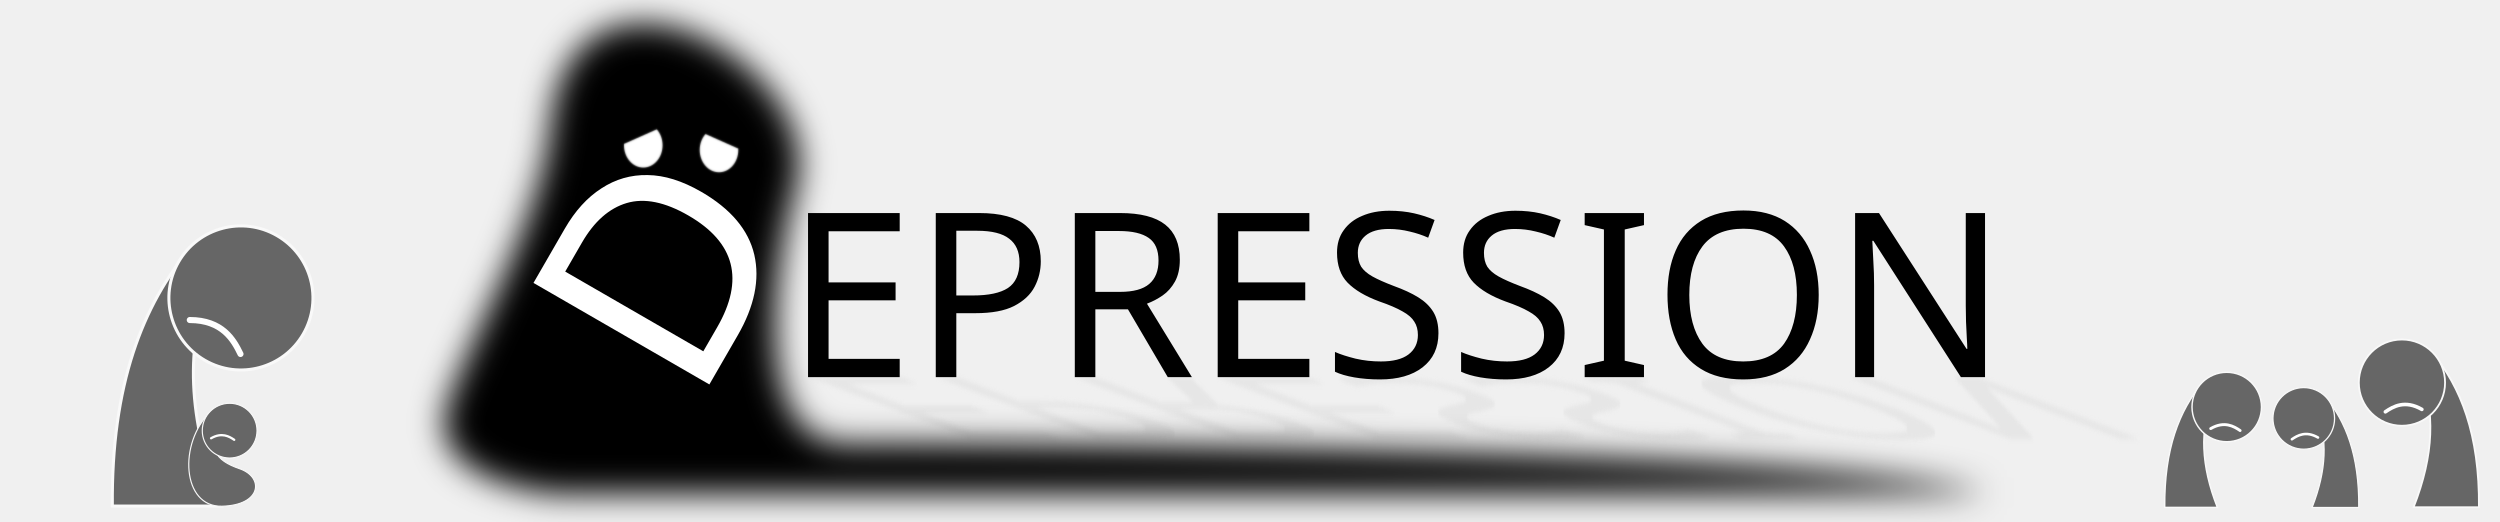
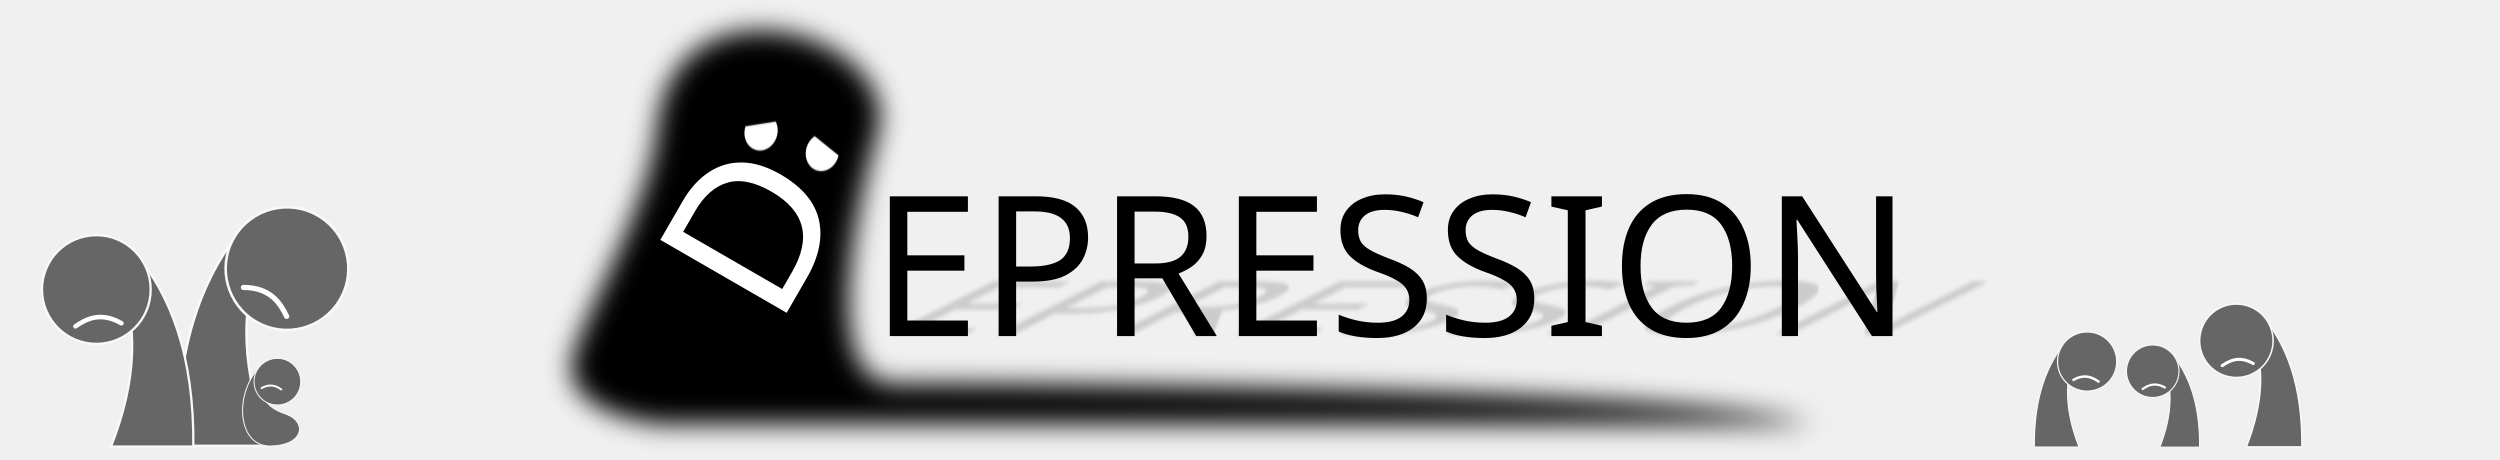
- <svg xmlns="http://www.w3.org/2000/svg" width="575" height="120" viewBox="0 0 152.135 31.75" version="1.1" id="svg8">
+ <svg xmlns="http://www.w3.org/2000/svg" xmlns:xlink="http://www.w3.org/1999/xlink" width="675" height="124" viewBox="0 0 178.594 32.808" version="1.1" id="svg8">
  <defs id="defs2">
+     <linearGradient id="linearGradient915">
+       <stop style="stop-color:#5ecccc;stop-opacity:1" offset="0" id="stop911" />
+       <stop style="stop-color:#cccccc;stop-opacity:0;" offset="1" id="stop913" />
+     </linearGradient>
    <filter style="color-interpolation-filters:sRGB" id="filter970" x="-0.083" width="1.167" y="-0.085" height="1.169">
      <feGaussianBlur stdDeviation="0.881" id="feGaussianBlur972" />
-     </filter>
-     <filter style="color-interpolation-filters:sRGB" id="filter998" x="-0.073" width="1.147" y="-0.074" height="1.148">
-       <feGaussianBlur stdDeviation="0.065" id="feGaussianBlur1000" />
    </filter>
    <filter style="color-interpolation-filters:sRGB" id="filter1002" x="-0.073" width="1.147" y="-0.074" height="1.148">
      <feGaussianBlur stdDeviation="0.247" id="feGaussianBlur1004" />
    </filter>
    <filter style="color-interpolation-filters:sRGB" id="filter904" x="-0.001" width="1.003" y="-0.081" height="1.161">
      <feGaussianBlur stdDeviation="0.231" id="feGaussianBlur906" />
    </filter>
+     <linearGradient xlink:href="#linearGradient915" id="linearGradient917" x1="159.961" y1="259.582" x2="159.961" y2="280.028" gradientUnits="userSpaceOnUse" gradientTransform="matrix(4.186447,0,0,6.496835,20.5688,-1703.885)" />
  </defs>
-   <g id="layer1" transform="translate(0,-265.25)">
-     <text id="text898" y="603.922" x="1335.022" style="font-style:normal;font-variant:normal;font-weight:normal;font-stretch:normal;font-size:8.255px;line-height:1.25;font-family:'Egyptian Slate Std';-inkscape-font-specification:'Egyptian Slate Std, Normal';font-variant-ligatures:normal;font-variant-caps:normal;font-variant-numeric:normal;font-feature-settings:normal;text-align:start;letter-spacing:0px;word-spacing:0px;writing-mode:lr-tb;text-anchor:start;fill:#e6e6e6;fill-opacity:1;stroke:none;stroke-width:1.032;filter:url(#filter904);" xml:space="preserve" transform="matrix(1.681856,0,-1.671045,-0.641543,-1188.25,675.626)">
-       <tspan style="font-style:normal;font-variant:normal;font-weight:normal;font-stretch:normal;font-size:8.255px;font-family:'Egyptian Slate Std';-inkscape-font-specification:'Egyptian Slate Std, Normal';font-variant-ligatures:normal;font-variant-caps:normal;font-variant-numeric:normal;font-feature-settings:normal;text-align:start;writing-mode:lr-tb;text-anchor:start;fill:#e6e6e6;stroke-width:1.032;" y="603.922" x="1335.022" id="tspan896">EPRESSION</tspan>
+   <g id="layer1" transform="translate(0,-264.1917)">
+     <text id="text898" y="603.922" x="1335.022" style="font-style:normal;font-variant:normal;font-weight:normal;font-stretch:normal;font-size:8.255px;line-height:1.25;font-family:'Egyptian Slate Std';-inkscape-font-specification:'Egyptian Slate Std, Normal';font-variant-ligatures:normal;font-variant-caps:normal;font-variant-numeric:normal;font-feature-settings:normal;text-align:start;letter-spacing:0px;word-spacing:0px;writing-mode:lr-tb;text-anchor:start;fill:#cccccc;fill-opacity:1;stroke:none;stroke-width:1.032;filter:url(#filter904)" xml:space="preserve" transform="matrix(1.681856,0,-1.267915,0.641543,-1417.454,-99.36927)">
+       <tspan style="font-style:normal;font-variant:normal;font-weight:normal;font-stretch:normal;font-size:8.255px;font-family:'Egyptian Slate Std';-inkscape-font-specification:'Egyptian Slate Std, Normal';font-variant-ligatures:normal;font-variant-caps:normal;font-variant-numeric:normal;font-feature-settings:normal;text-align:start;writing-mode:lr-tb;text-anchor:start;fill:#cccccc;stroke-width:1.032" y="603.922" x="1335.022" id="tspan896">EPRESSION</tspan>
    </text>
-     <path style="fill:#666666;stroke:#f9f9f9;stroke-width:0.185;stroke-linecap:butt;stroke-linejoin:miter;stroke-miterlimit:4;stroke-dasharray:none;stroke-opacity:1" d="m 12.879,282.3 c -1.636,3.883 -1.485,8.446 0.598,13.745 H 6.836 c -0.065,-7.393 1.843,-12.231 4.781,-15.738 z" id="path857-7" />
-     <circle transform="matrix(-0.8660254,-0.5,-0.5,0.8660254,0,0)" style="opacity:1;fill:#666666;fill-opacity:1;fill-rule:nonzero;stroke:#f9f9f9;stroke-width:0.185;stroke-linecap:round;stroke-linejoin:round;stroke-miterlimit:10;stroke-dasharray:none;stroke-dashoffset:0;stroke-opacity:1;paint-order:markers fill stroke" id="circle859-1" cx="-154.388" cy="238.085" r="4.383" />
-     <path style="fill:none;stroke:#ffffff;stroke-width:0.37;stroke-linecap:round;stroke-linejoin:round;stroke-miterlimit:4;stroke-dasharray:none;stroke-opacity:1" d="m 14.635,286.792 c -0.422,-0.876 -1.105,-2.062 -3.086,-2.067" id="path861-7" />
-     <path id="path838-2-5" d="m 147.235,287.887 c 0.979,2.325 0.889,5.057 -0.358,8.231 h 3.976 c 0.039,-4.427 -1.104,-7.324 -2.863,-9.424 z" style="fill:#666666;stroke:#f9f9f9;stroke-width:0.111;stroke-linecap:butt;stroke-linejoin:miter;stroke-miterlimit:4;stroke-dasharray:none;stroke-opacity:1" />
-     <circle r="2.624" cy="288.535" cx="146.168" id="path836-1-4" style="opacity:1;fill:#666666;fill-opacity:1;fill-rule:nonzero;stroke:#f9f9f9;stroke-width:0.111;stroke-linecap:round;stroke-linejoin:round;stroke-miterlimit:10;stroke-dasharray:none;stroke-dashoffset:0;stroke-opacity:1;paint-order:markers fill stroke" />
-     <path id="path840-6-6" d="m 145.16,290.311 c 0.481,-0.328 1.19,-0.738 2.219,-0.148" style="fill:none;stroke:#ffffff;stroke-width:0.221;stroke-linecap:round;stroke-linejoin:round;stroke-miterlimit:4;stroke-dasharray:none;stroke-opacity:1" />
-     <text xml:space="preserve" style="font-style:normal;font-variant:normal;font-weight:normal;font-stretch:normal;font-size:13.983px;line-height:1.25;font-family:'Egyptian Slate Std';-inkscape-font-specification:'Egyptian Slate Std, Normal';font-variant-ligatures:normal;font-variant-caps:normal;font-variant-numeric:normal;font-feature-settings:normal;text-align:start;letter-spacing:0px;word-spacing:0px;writing-mode:lr-tb;text-anchor:start;fill:#000000;fill-opacity:1;stroke:none;stroke-width:1.748" x="47.812" y="288.2" id="text825">
-       <tspan id="tspan823" x="47.812" y="288.2" style="font-style:normal;font-variant:normal;font-weight:normal;font-stretch:normal;font-size:13.983px;font-family:'Egyptian Slate Std';-inkscape-font-specification:'Egyptian Slate Std, Normal';font-variant-ligatures:normal;font-variant-caps:normal;font-variant-numeric:normal;font-feature-settings:normal;text-align:start;writing-mode:lr-tb;text-anchor:start;stroke-width:1.748">EPRESSION</tspan>
+     <path style="fill:#666666;stroke:#f9f9f9;stroke-width:0.185;stroke-linecap:butt;stroke-linejoin:miter;stroke-miterlimit:4;stroke-dasharray:none;stroke-opacity:1" d="m 18.721,282.3 c -1.636,3.883 -1.485,8.446 0.598,13.745 h -6.64 c -0.066,-7.393 1.843,-12.231 4.781,-15.738 z" id="path857-7" />
+     <circle transform="matrix(-0.8660254,-0.5,-0.5,0.8660254,0,0)" style="opacity:1;fill:#666666;fill-opacity:1;fill-rule:nonzero;stroke:#f9f9f9;stroke-width:0.185;stroke-linecap:round;stroke-linejoin:round;stroke-miterlimit:10;stroke-dasharray:none;stroke-dashoffset:0;stroke-opacity:1;paint-order:markers fill stroke" id="circle859-1" cx="-159.447" cy="235.164" r="4.383" />
+     <path style="fill:none;stroke:#ffffff;stroke-width:0.37;stroke-linecap:round;stroke-linejoin:round;stroke-miterlimit:4;stroke-dasharray:none;stroke-opacity:1" d="m 20.477,286.792 c -0.422,-0.876 -1.105,-2.062 -3.086,-2.067" id="path861-7" />
+     <path id="path838-2-5" d="m 160.828,287.887 c 0.979,2.325 0.889,5.057 -0.358,8.231 h 3.976 c 0.039,-4.427 -1.104,-7.324 -2.863,-9.424 z" style="fill:#666666;stroke:#f9f9f9;stroke-width:0.111;stroke-linecap:butt;stroke-linejoin:miter;stroke-miterlimit:4;stroke-dasharray:none;stroke-opacity:1" />
+     <circle r="2.624" cy="288.535" cx="159.76" id="path836-1-4" style="opacity:1;fill:#666666;fill-opacity:1;fill-rule:nonzero;stroke:#f9f9f9;stroke-width:0.111;stroke-linecap:round;stroke-linejoin:round;stroke-miterlimit:10;stroke-dasharray:none;stroke-dashoffset:0;stroke-opacity:1;paint-order:markers fill stroke" />
+     <path id="path840-6-6" d="m 158.753,290.311 c 0.481,-0.328 1.19,-0.738 2.219,-0.148" style="fill:none;stroke:#ffffff;stroke-width:0.221;stroke-linecap:round;stroke-linejoin:round;stroke-miterlimit:4;stroke-dasharray:none;stroke-opacity:1" />
+     <text xml:space="preserve" style="font-style:normal;font-variant:normal;font-weight:normal;font-stretch:normal;font-size:13.983px;line-height:1.25;font-family:'Egyptian Slate Std';-inkscape-font-specification:'Egyptian Slate Std, Normal';font-variant-ligatures:normal;font-variant-caps:normal;font-variant-numeric:normal;font-feature-settings:normal;text-align:start;letter-spacing:0px;word-spacing:0px;writing-mode:lr-tb;text-anchor:start;fill:#000000;fill-opacity:1;stroke:none;stroke-width:1.748" x="62.207" y="288.2" id="text825">
+       <tspan id="tspan823" x="62.207" y="288.2" style="font-style:normal;font-variant:normal;font-weight:normal;font-stretch:normal;font-size:13.983px;font-family:'Egyptian Slate Std';-inkscape-font-specification:'Egyptian Slate Std, Normal';font-variant-ligatures:normal;font-variant-caps:normal;font-variant-numeric:normal;font-feature-settings:normal;text-align:start;writing-mode:lr-tb;text-anchor:start;stroke-width:1.748">EPRESSION</tspan>
    </text>
-     <path style="fill:#000000;stroke:none;stroke-width:0.265px;stroke-linecap:butt;stroke-linejoin:miter;stroke-opacity:1;filter:url(#filter970)" d="m 24.178,294.056 h 17.863 c 0,0 7.545,-0.558 6.048,-4.997 -1.188,-3.521 -5.222,-10.314 -5.694,-15.335 -1.067,-11.35 -15.618,-3.363 -13.559,3.47 1.074,3.565 2.804,14.079 -2.839,14.079 -9.054,0 -54.907,0.327 -63.163,2.782 z" id="path914" transform="matrix(-1.098912,0,0,1.098912,80.09996,-27.85071)" />
-     <path style="opacity:1;fill:#ffffff;fill-opacity:1;fill-rule:nonzero;stroke:none;stroke-width:107.962;stroke-linecap:round;stroke-linejoin:round;stroke-miterlimit:4;stroke-dasharray:none;stroke-dashoffset:0;stroke-opacity:1;paint-order:markers fill stroke;filter:url(#filter1002)" d="m 229.604,29.111 -6.852,3.051 a 4.041,4.672 0 0 0 -0.014,0.283 4.041,4.672 0 0 0 4.041,4.672 4.041,4.672 0 0 0 4.041,-4.672 4.041,4.672 0 0 0 -1.217,-3.334 z" transform="matrix(-0.2907538,0,0,0.2907538,109.6912,264.9414)" id="path916" />
-     <path style="opacity:1;fill:#ffffff;fill-opacity:1;fill-rule:nonzero;stroke:none;stroke-width:28.565;stroke-linecap:round;stroke-linejoin:round;stroke-miterlimit:4;stroke-dasharray:none;stroke-dashoffset:0;stroke-opacity:1;paint-order:markers fill stroke;filter:url(#filter998)" d="m 45.397,273.637 1.813,0.807 a 1.069,1.236 0 0 1 0.004,0.075 1.069,1.236 0 0 1 -1.069,1.236 1.069,1.236 0 0 1 -1.069,-1.236 1.069,1.236 0 0 1 0.322,-0.882 z" id="path916-2" transform="matrix(-1.098912,0,0,1.098912,89.8553,-27.58344)" />
-     <text id="text833" y="181.708" x="-230.063" style="font-style:normal;font-variant:normal;font-weight:normal;font-stretch:normal;font-size:17.307px;line-height:1.25;font-family:'Egyptian Slate Std';-inkscape-font-specification:'Egyptian Slate Std, Normal';font-variant-ligatures:normal;font-variant-caps:normal;font-variant-numeric:normal;font-feature-settings:normal;text-align:start;letter-spacing:0px;word-spacing:0px;writing-mode:lr-tb;text-anchor:start;fill:#ffffff;fill-opacity:1;stroke:none;stroke-width:2.163" xml:space="preserve" transform="rotate(-60)">
-       <tspan style="font-style:normal;font-variant:normal;font-weight:normal;font-stretch:normal;font-size:17.307px;font-family:'Egyptian Slate Std';-inkscape-font-specification:'Egyptian Slate Std, Normal';font-variant-ligatures:normal;font-variant-caps:normal;font-variant-numeric:normal;font-feature-settings:normal;text-align:start;writing-mode:lr-tb;text-anchor:start;fill:#ffffff;stroke-width:2.163" y="181.708" x="-230.063" id="tspan831">D</tspan>
+     <path style="fill:#000000;stroke:none;stroke-width:0.265px;stroke-linecap:butt;stroke-linejoin:miter;stroke-opacity:1;filter:url(#filter970)" d="m 24.178,294.056 h 17.863 c 0,0 7.545,-0.558 6.048,-4.997 -1.188,-3.521 -5.222,-10.314 -5.694,-15.335 -1.067,-11.35 -17.229,-6.456 -15.17,0.377 1.074,3.565 4.416,17.172 -1.228,17.172 -9.054,0 -54.907,0.327 -63.163,2.782 z" id="path914" transform="matrix(-1.036821,0,0,1.036821,90.89065,-10.40054)" />
+     <path style="opacity:1;fill:#ffffff;fill-opacity:1;fill-rule:nonzero;stroke:none;stroke-width:118.641;stroke-linecap:round;stroke-linejoin:round;stroke-miterlimit:4;stroke-dasharray:none;stroke-dashoffset:0;stroke-opacity:1;paint-order:markers fill stroke;filter:url(#filter1002)" d="m 151.061,33.744 -7.529,3.352 a 4.44,5.134 0 0 0 -0.016,0.311 4.44,5.134 0 0 0 4.441,5.135 4.44,5.134 0 0 0 4.439,-5.135 4.44,5.134 0 0 0 -1.336,-3.662 z m 11.207,1.08 a 4.44,5.134 0 0 0 -1.338,3.664 4.44,5.134 0 0 0 4.441,5.135 4.44,5.134 0 0 0 4.439,-5.135 4.44,5.134 0 0 0 -0.014,-0.311 z" transform="matrix(0.2555679,0.0684792,-0.0684792,0.2555679,19.11885,253.9068)" id="path916" />
+     <text id="text833" y="191.937" x="-221.473" style="font-style:normal;font-variant:normal;font-weight:normal;font-stretch:normal;font-size:14.598px;line-height:1.25;font-family:'Egyptian Slate Std';-inkscape-font-specification:'Egyptian Slate Std, Normal';font-variant-ligatures:normal;font-variant-caps:normal;font-variant-numeric:normal;font-feature-settings:normal;text-align:start;letter-spacing:0px;word-spacing:0px;writing-mode:lr-tb;text-anchor:start;fill:#ffffff;fill-opacity:1;stroke:none;stroke-width:1.825" xml:space="preserve" transform="rotate(-60)">
+       <tspan style="font-style:normal;font-variant:normal;font-weight:normal;font-stretch:normal;font-size:14.598px;font-family:'Egyptian Slate Std';-inkscape-font-specification:'Egyptian Slate Std, Normal';font-variant-ligatures:normal;font-variant-caps:normal;font-variant-numeric:normal;font-feature-settings:normal;text-align:start;writing-mode:lr-tb;text-anchor:start;fill:#ffffff;stroke-width:1.825" y="191.937" x="-221.473" id="tspan831">D</tspan>
    </text>
-     <path style="fill:#666666;stroke:#f9f9f9;stroke-width:0.079;stroke-linecap:butt;stroke-linejoin:miter;stroke-miterlimit:4;stroke-dasharray:none;stroke-opacity:1" d="m 140.955,290.248 c 0.7,1.663 0.636,3.616 -0.256,5.885 h 2.843 c 0.028,-3.165 -0.789,-5.237 -2.047,-6.738 z" id="path845" />
-     <circle style="opacity:1;fill:#666666;fill-opacity:1;fill-rule:nonzero;stroke:#f9f9f9;stroke-width:0.079;stroke-linecap:round;stroke-linejoin:round;stroke-miterlimit:10;stroke-dasharray:none;stroke-dashoffset:0;stroke-opacity:1;paint-order:markers fill stroke" id="circle847" cx="140.192" cy="290.711" r="1.876" />
-     <path style="fill:none;stroke:#ffffff;stroke-width:0.158;stroke-linecap:round;stroke-linejoin:round;stroke-miterlimit:4;stroke-dasharray:none;stroke-opacity:1" d="m 139.472,291.981 c 0.344,-0.235 0.851,-0.528 1.587,-0.106" id="path849" />
-     <path id="path851" d="m 134.647,289.497 c -0.789,1.873 -0.717,4.075 0.288,6.632 h -3.204 c -0.032,-3.567 0.889,-5.901 2.307,-7.593 z" style="fill:#666666;stroke:#f9f9f9;stroke-width:0.089;stroke-linecap:butt;stroke-linejoin:miter;stroke-miterlimit:4;stroke-dasharray:none;stroke-opacity:1" />
-     <circle r="2.114" cy="290.019" cx="-135.507" id="circle853" style="opacity:1;fill:#666666;fill-opacity:1;fill-rule:nonzero;stroke:#f9f9f9;stroke-width:0.089;stroke-linecap:round;stroke-linejoin:round;stroke-miterlimit:10;stroke-dasharray:none;stroke-dashoffset:0;stroke-opacity:1;paint-order:markers fill stroke" transform="scale(-1,1)" />
-     <path id="path855" d="m 136.319,291.45 c -0.388,-0.264 -0.959,-0.595 -1.788,-0.119" style="fill:none;stroke:#ffffff;stroke-width:0.178;stroke-linecap:round;stroke-linejoin:round;stroke-miterlimit:4;stroke-dasharray:none;stroke-opacity:1" />
-     <g transform="matrix(-0.117512,0,0,0.117512,29.3286,261.5406)" id="g1142-8-5">
+     <path style="fill:#666666;stroke:#f9f9f9;stroke-width:0.079;stroke-linecap:butt;stroke-linejoin:miter;stroke-miterlimit:4;stroke-dasharray:none;stroke-opacity:1" d="m 154.548,290.248 c 0.7,1.663 0.636,3.616 -0.256,5.885 h 2.843 c 0.028,-3.165 -0.789,-5.237 -2.047,-6.738 z" id="path845" />
+     <circle style="opacity:1;fill:#666666;fill-opacity:1;fill-rule:nonzero;stroke:#f9f9f9;stroke-width:0.079;stroke-linecap:round;stroke-linejoin:round;stroke-miterlimit:10;stroke-dasharray:none;stroke-dashoffset:0;stroke-opacity:1;paint-order:markers fill stroke" id="circle847" cx="153.785" cy="290.711" r="1.876" />
+     <path style="fill:none;stroke:#ffffff;stroke-width:0.158;stroke-linecap:round;stroke-linejoin:round;stroke-miterlimit:4;stroke-dasharray:none;stroke-opacity:1" d="m 153.065,291.981 c 0.344,-0.235 0.851,-0.528 1.587,-0.106" id="path849" />
+     <path id="path851" d="m 148.24,289.497 c -0.789,1.873 -0.717,4.075 0.288,6.632 h -3.204 c -0.032,-3.567 0.889,-5.901 2.307,-7.593 z" style="fill:#666666;stroke:#f9f9f9;stroke-width:0.089;stroke-linecap:butt;stroke-linejoin:miter;stroke-miterlimit:4;stroke-dasharray:none;stroke-opacity:1" />
+     <circle r="2.114" cy="290.019" cx="-149.1" id="circle853" style="opacity:1;fill:#666666;fill-opacity:1;fill-rule:nonzero;stroke:#f9f9f9;stroke-width:0.089;stroke-linecap:round;stroke-linejoin:round;stroke-miterlimit:10;stroke-dasharray:none;stroke-dashoffset:0;stroke-opacity:1;paint-order:markers fill stroke" transform="scale(-1,1)" />
+     <path id="path855" d="m 149.912,291.45 c -0.388,-0.264 -0.959,-0.595 -1.788,-0.119" style="fill:none;stroke:#ffffff;stroke-width:0.178;stroke-linecap:round;stroke-linejoin:round;stroke-miterlimit:4;stroke-dasharray:none;stroke-opacity:1" />
+     <g transform="matrix(-0.117512,0,0,0.117512,35.17056,261.5406)" id="g1142-8-5">
      <path style="fill:#666666;stroke:#f9f9f9;stroke-width:0.598;stroke-linecap:butt;stroke-linejoin:miter;stroke-miterlimit:4;stroke-dasharray:none;stroke-opacity:1" d="m 136.421,251.08 c 5.291,12.561 1.925,18.811 -10.885,23.191 -12.81,4.38 -11.563,18.969 9.111,19.454 20.674,0.485 22.773,-32.65 5.856,-49.089 z" id="path838-0-6" />
      <circle style="opacity:1;fill:#666666;fill-opacity:1;fill-rule:nonzero;stroke:#f9f9f9;stroke-width:0.598;stroke-linecap:round;stroke-linejoin:round;stroke-miterlimit:10;stroke-dasharray:none;stroke-dashoffset:0;stroke-opacity:1;paint-order:markers fill stroke" id="path836-8-9" cx="130.656" cy="254.581" r="14.178" />
      <path style="fill:none;stroke:#ffffff;stroke-width:1.196;stroke-linecap:round;stroke-linejoin:round;stroke-miterlimit:4;stroke-dasharray:none;stroke-opacity:1" d="m 128.292,259.328 c 2.599,-1.774 6.43,-3.989 11.988,-0.799" id="path840-1-2" />
    </g>
+     <path style="fill:#666666;stroke:#f9f9f9;stroke-width:0.164;stroke-linecap:butt;stroke-linejoin:miter;stroke-miterlimit:4;stroke-dasharray:none;stroke-opacity:1" d="m 8.46,283.916 c 1.449,3.439 1.316,7.481 -0.529,12.175 H 13.812 c 0.058,-6.548 -1.633,-10.834 -4.235,-13.94 z" id="path922" />
+     <circle style="opacity:1;fill:#666666;fill-opacity:1;fill-rule:nonzero;stroke:#f9f9f9;stroke-width:0.164;stroke-linecap:round;stroke-linejoin:round;stroke-miterlimit:10;stroke-dasharray:none;stroke-dashoffset:0;stroke-opacity:1;paint-order:markers fill stroke" id="circle924" cx="6.882" cy="284.875" r="3.882" />
+     <path style="fill:none;stroke:#ffffff;stroke-width:0.327;stroke-linecap:round;stroke-linejoin:round;stroke-miterlimit:4;stroke-dasharray:none;stroke-opacity:1" d="m 5.391,287.502 c 0.712,-0.486 1.761,-1.092 3.282,-0.219" id="path926" />
  </g>
</svg>
